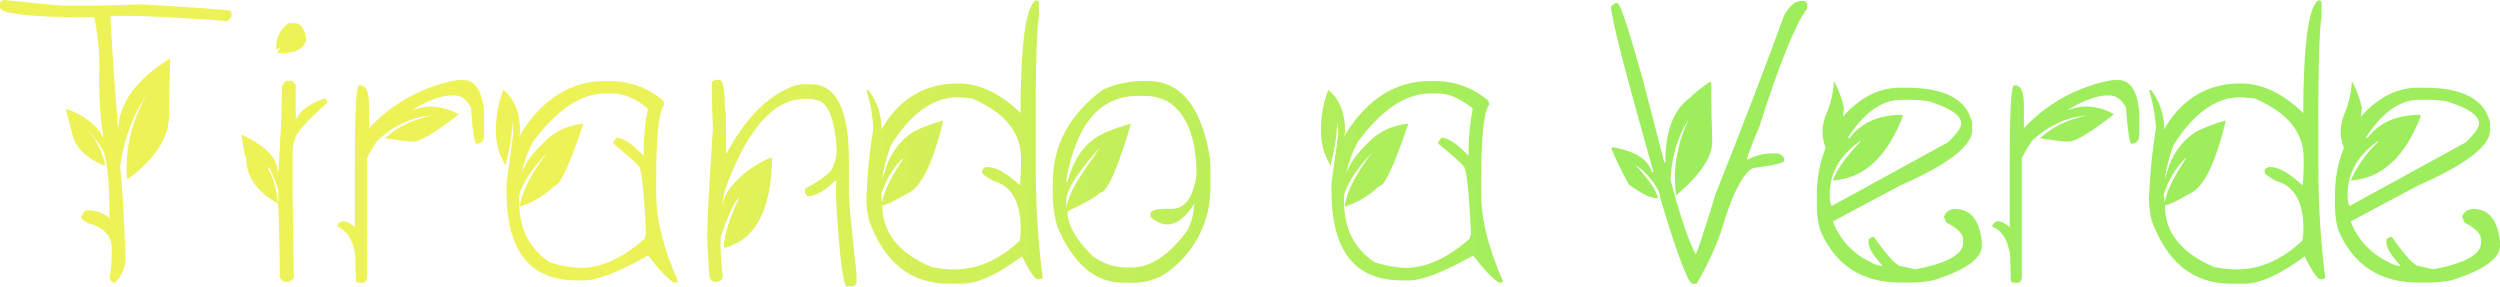
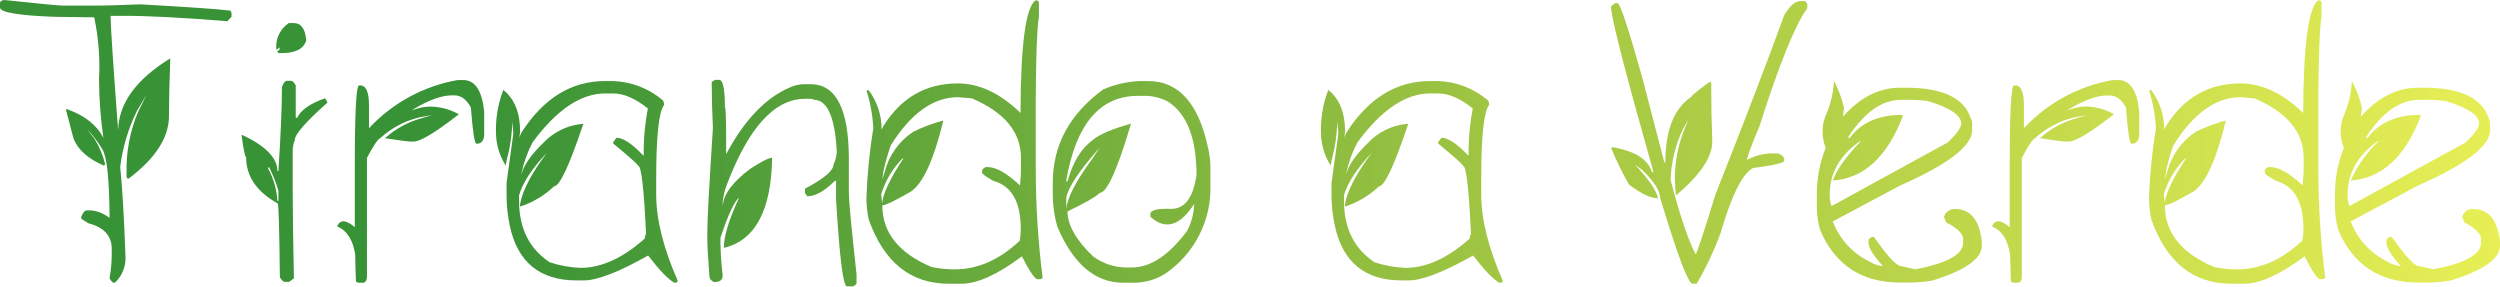
- <svg xmlns="http://www.w3.org/2000/svg" xmlns:xlink="http://www.w3.org/1999/xlink" fill="none" viewBox="0 0 445.75 51.05">
+ <svg xmlns="http://www.w3.org/2000/svg" xmlns:xlink="http://www.w3.org/1999/xlink" viewBox="0 0 445.75 51.05">
  <defs>
    <style>.cls-1{fill:url(#tirandoaverde);}.cls-2{fill:url(#tirandoaverde-2);}.cls-3{fill:url(#tirandoaverde-3);}.cls-4{fill:url(#tirandoaverde-4);}.cls-5{fill:url(#tirandoaverde-5);}.cls-6{fill:url(#tirandoaverde-6);}.cls-7{fill:url(#tirandoaverde-7);}.cls-8{fill:url(#tirandoaverde-8);}.cls-9{fill:url(#tirandoaverde-9);}.cls-10{fill:url(#tirandoaverde-10);}.cls-11{fill:url(#tirandoaverde-11);}.cls-12{fill:url(#tirandoaverde-12);}.cls-13{fill:url(#tirandoaverde-13);}</style>
    <linearGradient id="tirandoaverde" x1="20.49" y1="25.33" x2="463.12" y2="30.59" gradientUnits="userSpaceOnUse">
-       <stop offset="0.20" stop-color="#edf257" />
-       <stop offset="0.59" stop-color="#9DED5C" />
+       <stop offset="0.14" stop-color="#389236" />
+       <stop offset="0.25" stop-color="#509e39" />
+       <stop offset="0.49" stop-color="#8ebc40" />
+       <stop offset="0.56" stop-color="#a1c642" />
+       <stop offset="0.72" stop-color="#b9d449" />
+       <stop offset="0.99" stop-color="#edf257" />
    </linearGradient>
    <linearGradient id="tirandoaverde-2" x1="20.47" y1="26.81" x2="463.1" y2="32.07" xlink:href="#tirandoaverde" />
    <linearGradient id="tirandoaverde-3" x1="20.41" y1="31.72" x2="463.04" y2="36.98" xlink:href="#tirandoaverde" />
    <linearGradient id="tirandoaverde-4" x1="20.41" y1="31.31" x2="463.05" y2="36.57" xlink:href="#tirandoaverde" />
    <linearGradient id="tirandoaverde-5" x1="20.42" y1="31.23" x2="463.05" y2="36.49" xlink:href="#tirandoaverde" />
    <linearGradient id="tirandoaverde-6" x1="20.51" y1="23.47" x2="463.14" y2="28.73" xlink:href="#tirandoaverde" />
    <linearGradient id="tirandoaverde-7" x1="20.43" y1="30.27" x2="463.06" y2="35.53" xlink:href="#tirandoaverde" />
    <linearGradient id="tirandoaverde-8" x1="20.44" y1="29.56" x2="463.07" y2="34.82" xlink:href="#tirandoaverde" />
    <linearGradient id="tirandoaverde-9" x1="20.53" y1="21.92" x2="463.16" y2="27.18" xlink:href="#tirandoaverde" />
    <linearGradient id="tirandoaverde-10" x1="20.45" y1="28.72" x2="463.08" y2="33.98" xlink:href="#tirandoaverde" />
    <linearGradient id="tirandoaverde-11" x1="20.45" y1="28.21" x2="463.08" y2="33.47" xlink:href="#tirandoaverde" />
    <linearGradient id="tirandoaverde-12" x1="20.54" y1="20.75" x2="463.17" y2="26.01" xlink:href="#tirandoaverde" />
    <linearGradient id="tirandoaverde-13" x1="20.46" y1="27.62" x2="463.09" y2="32.88" xlink:href="#tirandoaverde" />
  </defs>
  <g id="Capa_2" data-name="Capa 2">
    <g id="Capa_1-2" data-name="Capa 1">
      <path class="cls-1" d="M.77,0Q9.64.95,11.18,1H16.1Q20.18,1,25,.77q13.26.75,16.1,1.13l.18.39V3l-.74.78q-12.51-1-18.6-.95H19.72V3q0,2.36,1.34,20.22.18-7.21,9.28-12.8V11c-.14,3.92-.21,7-.21,9.29v.38q0,5.77-7.21,11.18c-.23,0-.35-.13-.35-.39V30.9a26.37,26.37,0,0,1,2.07-11l1.48-3-1.69,2.84a31.53,31.53,0,0,0-3,10q.56,5.34.95,16.14a5.93,5.93,0,0,1-1.9,4.53h-.17c-.22,0-.47-.25-.78-.77a25,25,0,0,0,.39-4V44.33c0-2.29-1.4-3.81-4.19-4.53-.86-.52-1.3-.84-1.3-.95.26-.78.58-1.22.95-1.34h.95a6.6,6.6,0,0,1,3.2,1.34v-.56q-.07-9.64-1.26-11.64A19.84,19.84,0,0,0,15.5,23l1.38,1.79a15.92,15.92,0,0,1,1.89,4.57q-.21,0-.21.18-4.32-1.83-5.48-4.93l-1.34-5.13H12c3.17,1.15,5.31,2.86,6.44,5.13a74.3,74.3,0,0,1-.78-10.44A42.56,42.56,0,0,0,16.8,3.09L9.84,3C3.28,2.77,0,2.2,0,1.34V.56C0,.26.26.07.77,0Z" />
      <path class="cls-2" d="M51.08,14.41h.85c.21,0,.48.27.8.81V21H53c.6-1.36,2.26-2.52,4.95-3.48l.39.6v.21q-5.77,5.13-5.77,6.61a5.27,5.27,0,0,0-.38,2.25v7q0,4.92.21,15.44l-.85.63h-.8c-.22,0-.5-.27-.85-.81q-.14-13.18-.39-13.18Q43.88,33.14,43.88,28q-.29,0-.81-3.9h.21q6.18,2.93,6.18,6.4h.18q.63-9.74.63-15Q50.66,14.49,51.08,14.41ZM47.81,29.85v.21a13.65,13.65,0,0,1,1.65,5.76h.18V34A25.31,25.31,0,0,0,48,29.85ZM51.5,4.11h.85c1.33,0,2.08,1,2.25,3.1q-.68,2.25-4.33,2.25h-.42a.34.34,0,0,1-.39-.39q.39,0,.39-.42V8.44a1.92,1.92,0,0,1-.6.42V8.44A5,5,0,0,1,51.5,4.11Z" />
      <path class="cls-3" d="M81.6,14.27h1q3.17,0,3.73,5.66v3.94c0,1.17-.46,1.76-1.37,1.76q-.52,0-1-6.47C83.18,17.73,82.21,17,81,17h-.43c-1.75,0-4,.78-6.64,2.35l-.49.35A8.62,8.62,0,0,1,76.71,19a10.57,10.57,0,0,1,5.1,1.38Q75.87,25,73.9,25.24H73c-.23,0-1.68-.2-4.36-.6l.25-.21A15.78,15.78,0,0,1,75,21.13l2-.6-2.22.39a16,16,0,0,0-7,3.72c-.42.17-1.21,1.34-2.35,3.52V49.25c0,.66-.19,1-.57,1.16h-1l-.39-.21c-.07-1.78-.12-3.37-.14-4.78q-.56-3.93-3.23-5.06c.54-1.24,1.59-1.2,3.16.14v-11q0-14.27.77-14.27h.22c1,0,1.54,1.17,1.54,3.51v4.12A28.3,28.3,0,0,1,81.6,14.27Z" />
      <path class="cls-4" d="M107.89,14.45h1.41a14.51,14.51,0,0,1,8.9,3.44,1.58,1.58,0,0,1,.21.81Q117,20.5,117,31.82v2.84q0,6.69,3.83,15.37c0,.26-.14.38-.42.38h-.18q-1.61-.87-4.67-4.85Q107.69,50,104.06,50h-1.23Q93,50,90.91,40.32a27,27,0,0,1-.59-5.27V32.62l1.19-8.68v-.39l-.17-1.89a28.67,28.67,0,0,1-1,6.92l-.18.92a11.11,11.11,0,0,1-1.69-5,19.75,19.75,0,0,1,1.27-8.47c2,1.59,3,4.09,3,7.48l-.14,1,.35-.84Q98.86,14.44,107.89,14.45ZM93,30.83V31c.43-1.6,1.71-3.44,3.87-5.52a10.9,10.9,0,0,1,6.82-3.38H104q-3.72,11.12-5.2,11.11a15.63,15.63,0,0,1-6.08,3.62l0-.38c.38-2.16,1.65-4.78,3.83-7.88l1-1.37q-4.08,4.32-5,7.63v1q0,7.3,5.45,10.93a20.12,20.12,0,0,0,5.48,1q5.63,0,11.5-5.24a1.53,1.53,0,0,1,.21-.81q-.56-12.13-1.4-12.13,0-.32-4.47-4v-.21l.6-.81q1.78,0,4.85,3.23V26.58a42.24,42.24,0,0,1,.74-7.24q-3.34-2.68-6.19-2.68h-1.41q-6.52,0-12.93,8.69A21,21,0,0,0,93,30.83Z" />
      <path class="cls-5" d="M127.48,14.24h.77c.66,0,1,1.63,1,4.88q.22,0,.22,6.09v1.37c0,.26,0,.56,0,.91q4.85-9.1,11.32-11.88a6.31,6.31,0,0,1,2.74-.6h1q6.81,0,6.82,13.33v6.08q0,2,1.37,14.48v1.55c0,.19-.19.39-.56.6H151q-1,0-1.93-15.47V32.24h-.21Q146.1,35,143.93,35l-.39-.56v-.81q5.07-2.67,5.07-4.29A5.65,5.65,0,0,0,149.2,27q-.49-9.21-4.11-9.21c0-.11-.26-.17-.77-.17h-.78q-8.14,0-13.92,15.26a12.25,12.25,0,0,0-.77,3.12v.74c.14-2.08,1.77-4.29,4.88-6.61,2-1.31,3.33-2,3.94-2q-.21,14.07-8.61,16.07,0-3.12,2.74-9c-.91.77-2,3.17-3.34,7.17v1.06a53.06,53.06,0,0,0,.39,5.66c0,.8-.46,1.19-1.37,1.19h-.21c-.52-.28-.78-.61-.78-1-.26-3.35-.38-5.64-.38-6.86V41.27q0-2.88,1-18.42c-.14-2.9-.21-5.65-.21-8.23Z" />
      <path class="cls-6" d="M184.64.07h.21q.39.07.39.42V2.92q-.68,4-.56,25V30.2a152.3,152.3,0,0,0,1.23,19.37l-.43.21h-.59q-.85-.42-2.68-4.08-6.53,4.89-10.79,4.89h-2.25q-10.2,0-14.27-11.43a17.76,17.76,0,0,1-.42-3.86,99.14,99.14,0,0,1,1.23-12.45,26.51,26.51,0,0,0-1.23-6.75h.42a11.46,11.46,0,0,1,2.28,7l.36-.67q4.74-7.56,13.25-7.56,5.63,0,11,5.1l.17.21Q182,1.89,184.64.07ZM157.11,34.66l.18,1.55c.16-1.73,1.41-4.36,3.73-7.87v-.18A15.43,15.43,0,0,0,157.11,34.66Zm.43-4.28L157.32,32l.43-1.37a12.12,12.12,0,0,1,5.09-7.14,29.51,29.51,0,0,1,5.31-2v.21q-2.53,10.3-5.73,12.45-4.24,2.46-5.1,2.46,0,7.3,8.79,11a20.18,20.18,0,0,0,4.08.42q6.23,0,11.64-5.13A11.47,11.47,0,0,0,182,41v-.21q0-7.2-4.88-8.54-2-1.13-2-1.44v-.42q0-.28.63-.6h.39q2.21,0,5.73,3.27c.12-1.36.17-2.38.17-3.06V28.16q0-6.89-8.75-10.62l-2.46-.21q-6.64,0-12,8.58A45.18,45.18,0,0,0,157.54,30.38Z" />
      <path class="cls-7" d="M203.27,14.45h1.44q8.16,0,10.69,11.92a16,16,0,0,1,.42,3.9v2.67a18.44,18.44,0,0,1-8,15.82,10.42,10.42,0,0,1-5.56,1.65h-2q-7.49,0-11.74-10a21,21,0,0,1-.81-5.34v-2.5q0-10.05,9-16.63A18.38,18.38,0,0,1,203.27,14.45ZM190.12,32.13v.21h.22q1.4-5.13,4.53-7.41,1.73-1.45,6.79-2.89Q198,34.39,196.1,34.38q-.94,1-5.76,3.31c0,2.43,1.51,5.11,4.53,8a10.06,10.06,0,0,0,5.94,2h1q5,0,9.88-6.57a11.27,11.27,0,0,0,1.23-4.54v-.21q-3.8,5.88-7.8,2.29v-.42q-.15-1.12,3.6-1c2.5.07,4-1.93,4.62-6q0-9.88-5.13-13.15a9.06,9.06,0,0,0-3.9-1h-1.44Q192.72,17.12,190.12,32.13Zm0,3.06v2.08q.23-2.93,4.54-8.83l1.48-2.18Q190.76,32.28,190.12,35.19Z" />
      <path class="cls-8" d="M255,14.45h1.41a14.48,14.48,0,0,1,8.89,3.44,1.58,1.58,0,0,1,.21.81q-1.41,1.8-1.41,13.12v2.84q0,6.69,3.84,15.37c0,.26-.14.38-.43.38h-.17q-1.62-.87-4.68-4.85Q254.77,50,251.16,50h-1.23q-9.81,0-11.92-9.71a26.35,26.35,0,0,1-.6-5.27V32.62l1.2-8.68v-.39l-.18-1.89a28.67,28.67,0,0,1-1,6.92l-.18.92a11.09,11.09,0,0,1-1.68-5,19.73,19.73,0,0,1,1.26-8.47c2,1.59,3,4.09,3,7.48l-.14,1,.35-.84Q245.95,14.44,255,14.45ZM240.05,30.83V31q.63-2.4,3.86-5.52a10.9,10.9,0,0,1,6.82-3.38h.36q-3.74,11.12-5.21,11.11a15.56,15.56,0,0,1-6.08,3.62l0-.38c.37-2.16,1.65-4.78,3.83-7.88l1-1.37q-4.08,4.32-5,7.63v1q0,7.3,5.45,10.93a20.28,20.28,0,0,0,5.49,1q5.63,0,11.5-5.24a1.53,1.53,0,0,1,.21-.81q-.57-12.13-1.41-12.13,0-.32-4.46-4v-.21l.59-.81q1.8,0,4.85,3.23V26.58a42.24,42.24,0,0,1,.74-7.24c-2.22-1.79-4.29-2.68-6.18-2.68H255q-6.54,0-12.94,8.69A20.67,20.67,0,0,0,240.05,30.83Z" />
      <path class="cls-9" d="M321.12.18h.56c.19,0,.38.18.56.56v.74q-3.23,4.35-8.58,21.2a54.46,54.46,0,0,0-2.21,5.76h.18a9.64,9.64,0,0,1,4.11-1.09h.91a1.55,1.55,0,0,1,1.48.92v.38q0,.6-5.56,1.3c-1.89,1-3.82,4.83-5.76,11.53a57.44,57.44,0,0,1-4.29,9.11h-.74q-1.15,0-5.76-15.26,0-1.86-3.17-5l-1.37-1q3.69,3.87,4.15,6h-.18q-1.76,0-5-2.42a53.52,53.52,0,0,1-3.17-6.51c.12,0,.18-.06.18-.17,2.9.51,4.9,1.38,6,2.6a4.88,4.88,0,0,1,1.09,1.86h.22v-.17Q287.27,4,287.26,1.3V1.09L288,.56h.39q.71,0,4.46,13.4l3.9,15h.18q0-8.61,4.64-11.7c0-.19,1.06-1.06,3.16-2.6h.39v2.21q0,3.24.18,8.37,0,4.11-6.33,9.49h-.18v-.18c-.11-1.26-.17-2.26-.17-3a24.42,24.42,0,0,1,1.65-8.37l.81-1.9-1,1.72a22.65,22.65,0,0,0-2.21,9.11q2.53,9.6,4.46,13.22.26,0,3.52-10.62,8-20.18,12.27-32C319.11,1,320.11.18,321.12.18Z" />
      <path class="cls-10" d="M327,14.45a18.89,18.89,0,0,1,1.79,4.78l-.21,1.58q4.6-5.16,10.13-5.17h1.19q9.78,0,11.53,5.56a1.9,1.9,0,0,1,.21,1v1q0,4.23-12.93,9.92l-11.92,6.36a13.08,13.08,0,0,0,6.57,7.17,4.84,4.84,0,0,0,2.36.78c-1.69-1.83-2.55-3.22-2.57-4.15v-.42q0-.28.6-.6h.39c2.43,3.44,4,5.17,4.78,5.17l2.56.59c5.7-1.07,8.55-2.66,8.55-4.74v-.6c0-1-1-2-3-3l-.42-1a1.94,1.94,0,0,1,1.79-1.41h.22c2.71,0,4.3,1.92,4.74,5.77v.77q0,3.45-8.72,6.19a24.66,24.66,0,0,1-3.79.38h-2q-10.34,0-14.31-9.35a14.82,14.82,0,0,1-.6-4.15v-2a22.61,22.61,0,0,1,1.58-8.54,7.62,7.62,0,0,1,.11-6A17.24,17.24,0,0,0,327,14.45Zm2.57,10v.17h.21q3.09-4.14,9.35-4.14a.15.15,0,0,0,.17.17q-4.21,11-12.51,11.53c.72-2,2.38-4.29,5-7h-.17q-5.38,3.76-5.38,9.53v.42c.09,1.06.22,1.58.39,1.58l20.67-11.32c1.59-1.52,2.39-2.65,2.39-3.37q0-2.19-5.94-4a21.87,21.87,0,0,0-2.81-.22h-2Q333.89,17.82,329.56,24.4Z" />
      <path class="cls-11" d="M376.7,14.27h1c2.11,0,3.36,1.89,3.73,5.66v3.94c0,1.17-.46,1.76-1.37,1.76q-.53,0-1-6.47c-.78-1.43-1.75-2.14-2.92-2.14h-.42q-2.64,0-6.65,2.35l-.49.35a8.62,8.62,0,0,1,3.23-.74,10.57,10.57,0,0,1,5.1,1.38Q371,25,369,25.24h-.91c-.24,0-1.69-.2-4.36-.6l.24-.21a15.75,15.75,0,0,1,6.09-3.3l2-.6-2.22.39a16,16,0,0,0-7,3.72c-.42.17-1.2,1.34-2.35,3.52V49.25c0,.66-.19,1-.56,1.16h-1l-.39-.21c-.07-1.78-.11-3.37-.14-4.78q-.56-3.93-3.23-5.06c.54-1.24,1.59-1.2,3.16.14v-11q0-14.27.78-14.27h.21c1,0,1.54,1.17,1.54,3.51v4.12A28.3,28.3,0,0,1,376.7,14.27Z" />
      <path class="cls-12" d="M413.33.07h.21q.39.07.39.42V2.92q-.68,4-.56,25V30.2a152.3,152.3,0,0,0,1.23,19.37l-.42.21h-.6q-.84-.42-2.67-4.08-6.54,4.89-10.8,4.89h-2.25q-10.19,0-14.27-11.43a17.76,17.76,0,0,1-.42-3.86,99.14,99.14,0,0,1,1.23-12.45,26.51,26.51,0,0,0-1.23-6.75h.42a11.54,11.54,0,0,1,2.29,7l.35-.67q4.74-7.56,13.25-7.56,5.63,0,11,5.1l.18.21Q410.73,1.89,413.33.07ZM385.81,34.66l.17,1.55c.17-1.73,1.41-4.36,3.73-7.87v-.18A15.31,15.31,0,0,0,385.81,34.66Zm.42-4.28L386,32l.42-1.37a12.17,12.17,0,0,1,5.1-7.14,29,29,0,0,1,5.3-2v.21q-2.52,10.3-5.73,12.45-4.25,2.46-5.09,2.46,0,7.3,8.79,11a20,20,0,0,0,4.07.42q6.22,0,11.64-5.13A11.64,11.64,0,0,0,410.7,41v-.21q0-7.2-4.89-8.54-2-1.13-2-1.44v-.42q0-.28.63-.6h.39q2.22,0,5.73,3.27.18-2,.18-3.06V28.16q0-6.89-8.76-10.62l-2.46-.21q-6.64,0-12,8.58C387,27.18,386.63,28.66,386.23,30.38Z" />
      <path class="cls-13" d="M419.34,14.45a18.63,18.63,0,0,1,1.8,4.78l-.21,1.58q4.6-5.16,10.12-5.17h1.2q9.76,0,11.53,5.56a1.9,1.9,0,0,1,.21,1v1q0,4.23-12.94,9.92l-11.92,6.36a13.13,13.13,0,0,0,6.58,7.17,4.81,4.81,0,0,0,2.35.78c-1.68-1.83-2.54-3.22-2.56-4.15v-.42c0-.19.2-.39.59-.6h.39c2.44,3.44,4,5.17,4.78,5.17l2.57.59c5.69-1.07,8.54-2.66,8.54-4.74v-.6c0-1-1-2-2.95-3l-.42-1a1.93,1.93,0,0,1,1.79-1.41H441q4.08,0,4.75,5.77v.77q0,3.45-8.72,6.19a24.77,24.77,0,0,1-3.8.38h-2q-10.33,0-14.31-9.35a15.19,15.19,0,0,1-.59-4.15v-2a22.42,22.42,0,0,1,1.58-8.54,7.62,7.62,0,0,1,.1-6A17.24,17.24,0,0,0,419.34,14.45Zm2.57,10v.17h.21q3.09-4.14,9.35-4.14c0,.11.06.17.18.17q-4.22,11-12.52,11.53a21.88,21.88,0,0,1,5-7h-.18q-5.37,3.76-5.37,9.53v.42c.09,1.06.22,1.58.38,1.58l20.67-11.32c1.6-1.52,2.39-2.65,2.39-3.37q0-2.19-5.94-4a21.74,21.74,0,0,0-2.81-.22h-2Q426.24,17.82,421.91,24.4Z" />
    </g>
  </g>
</svg>
